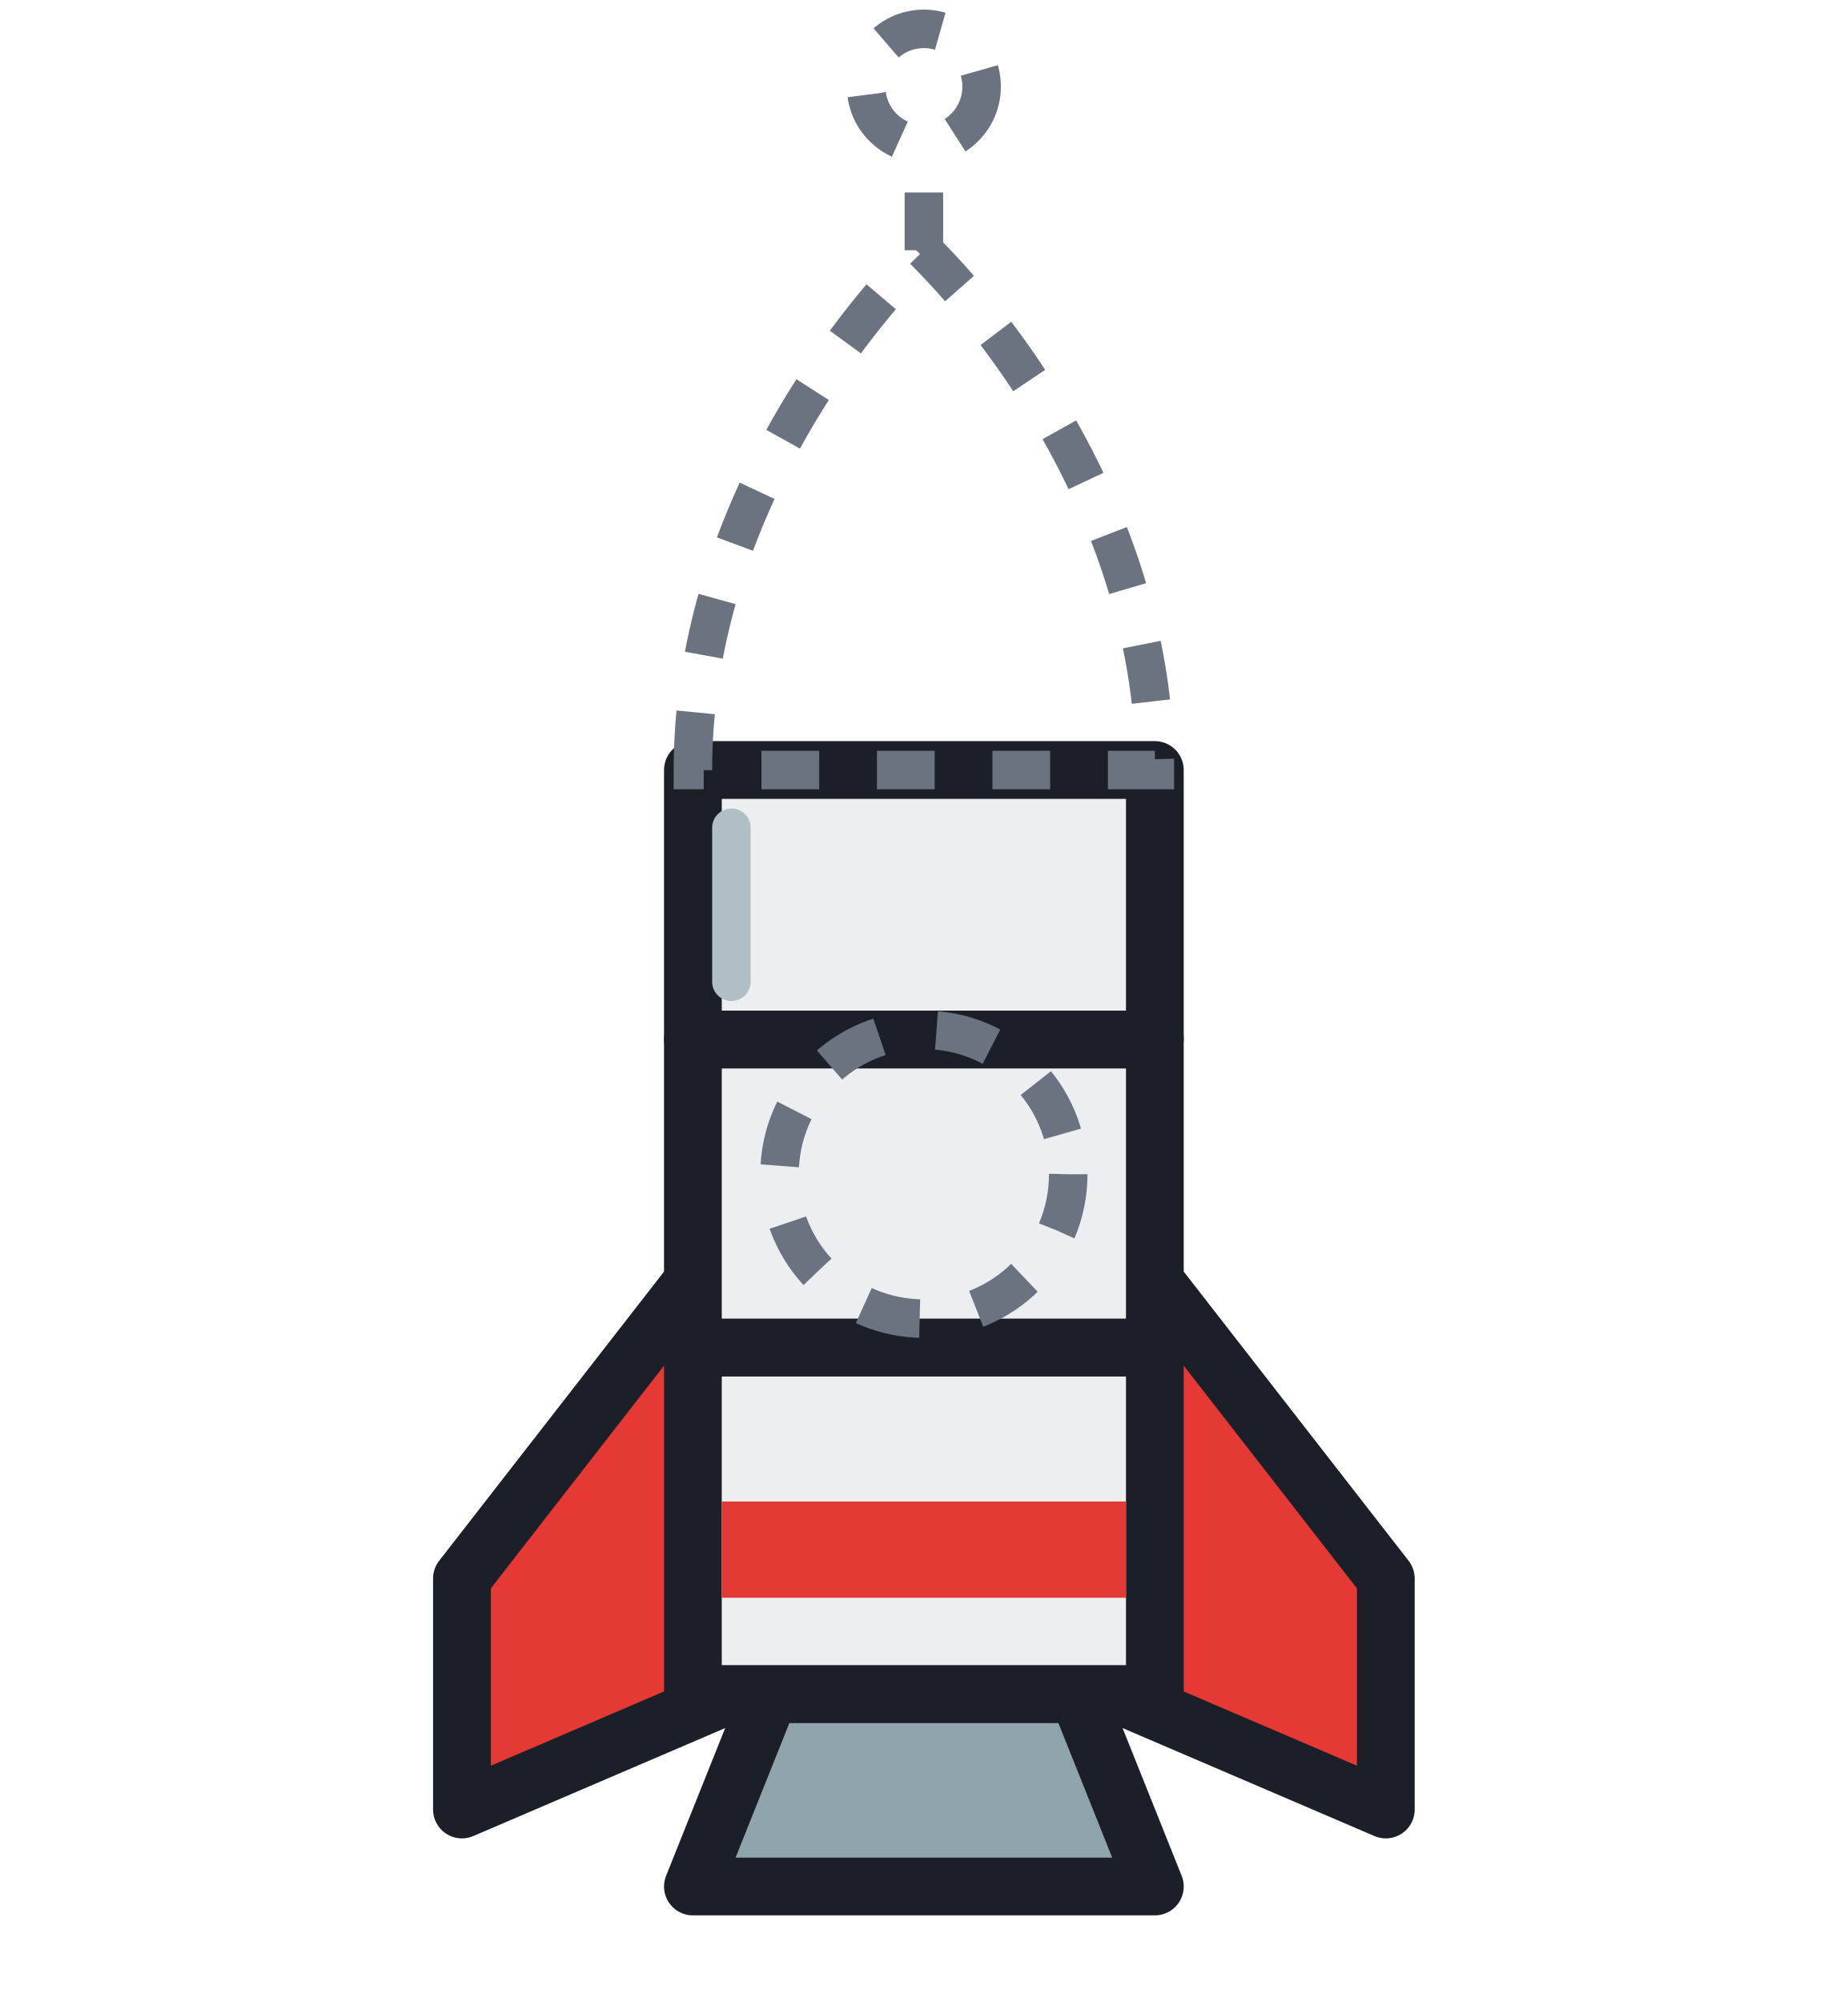
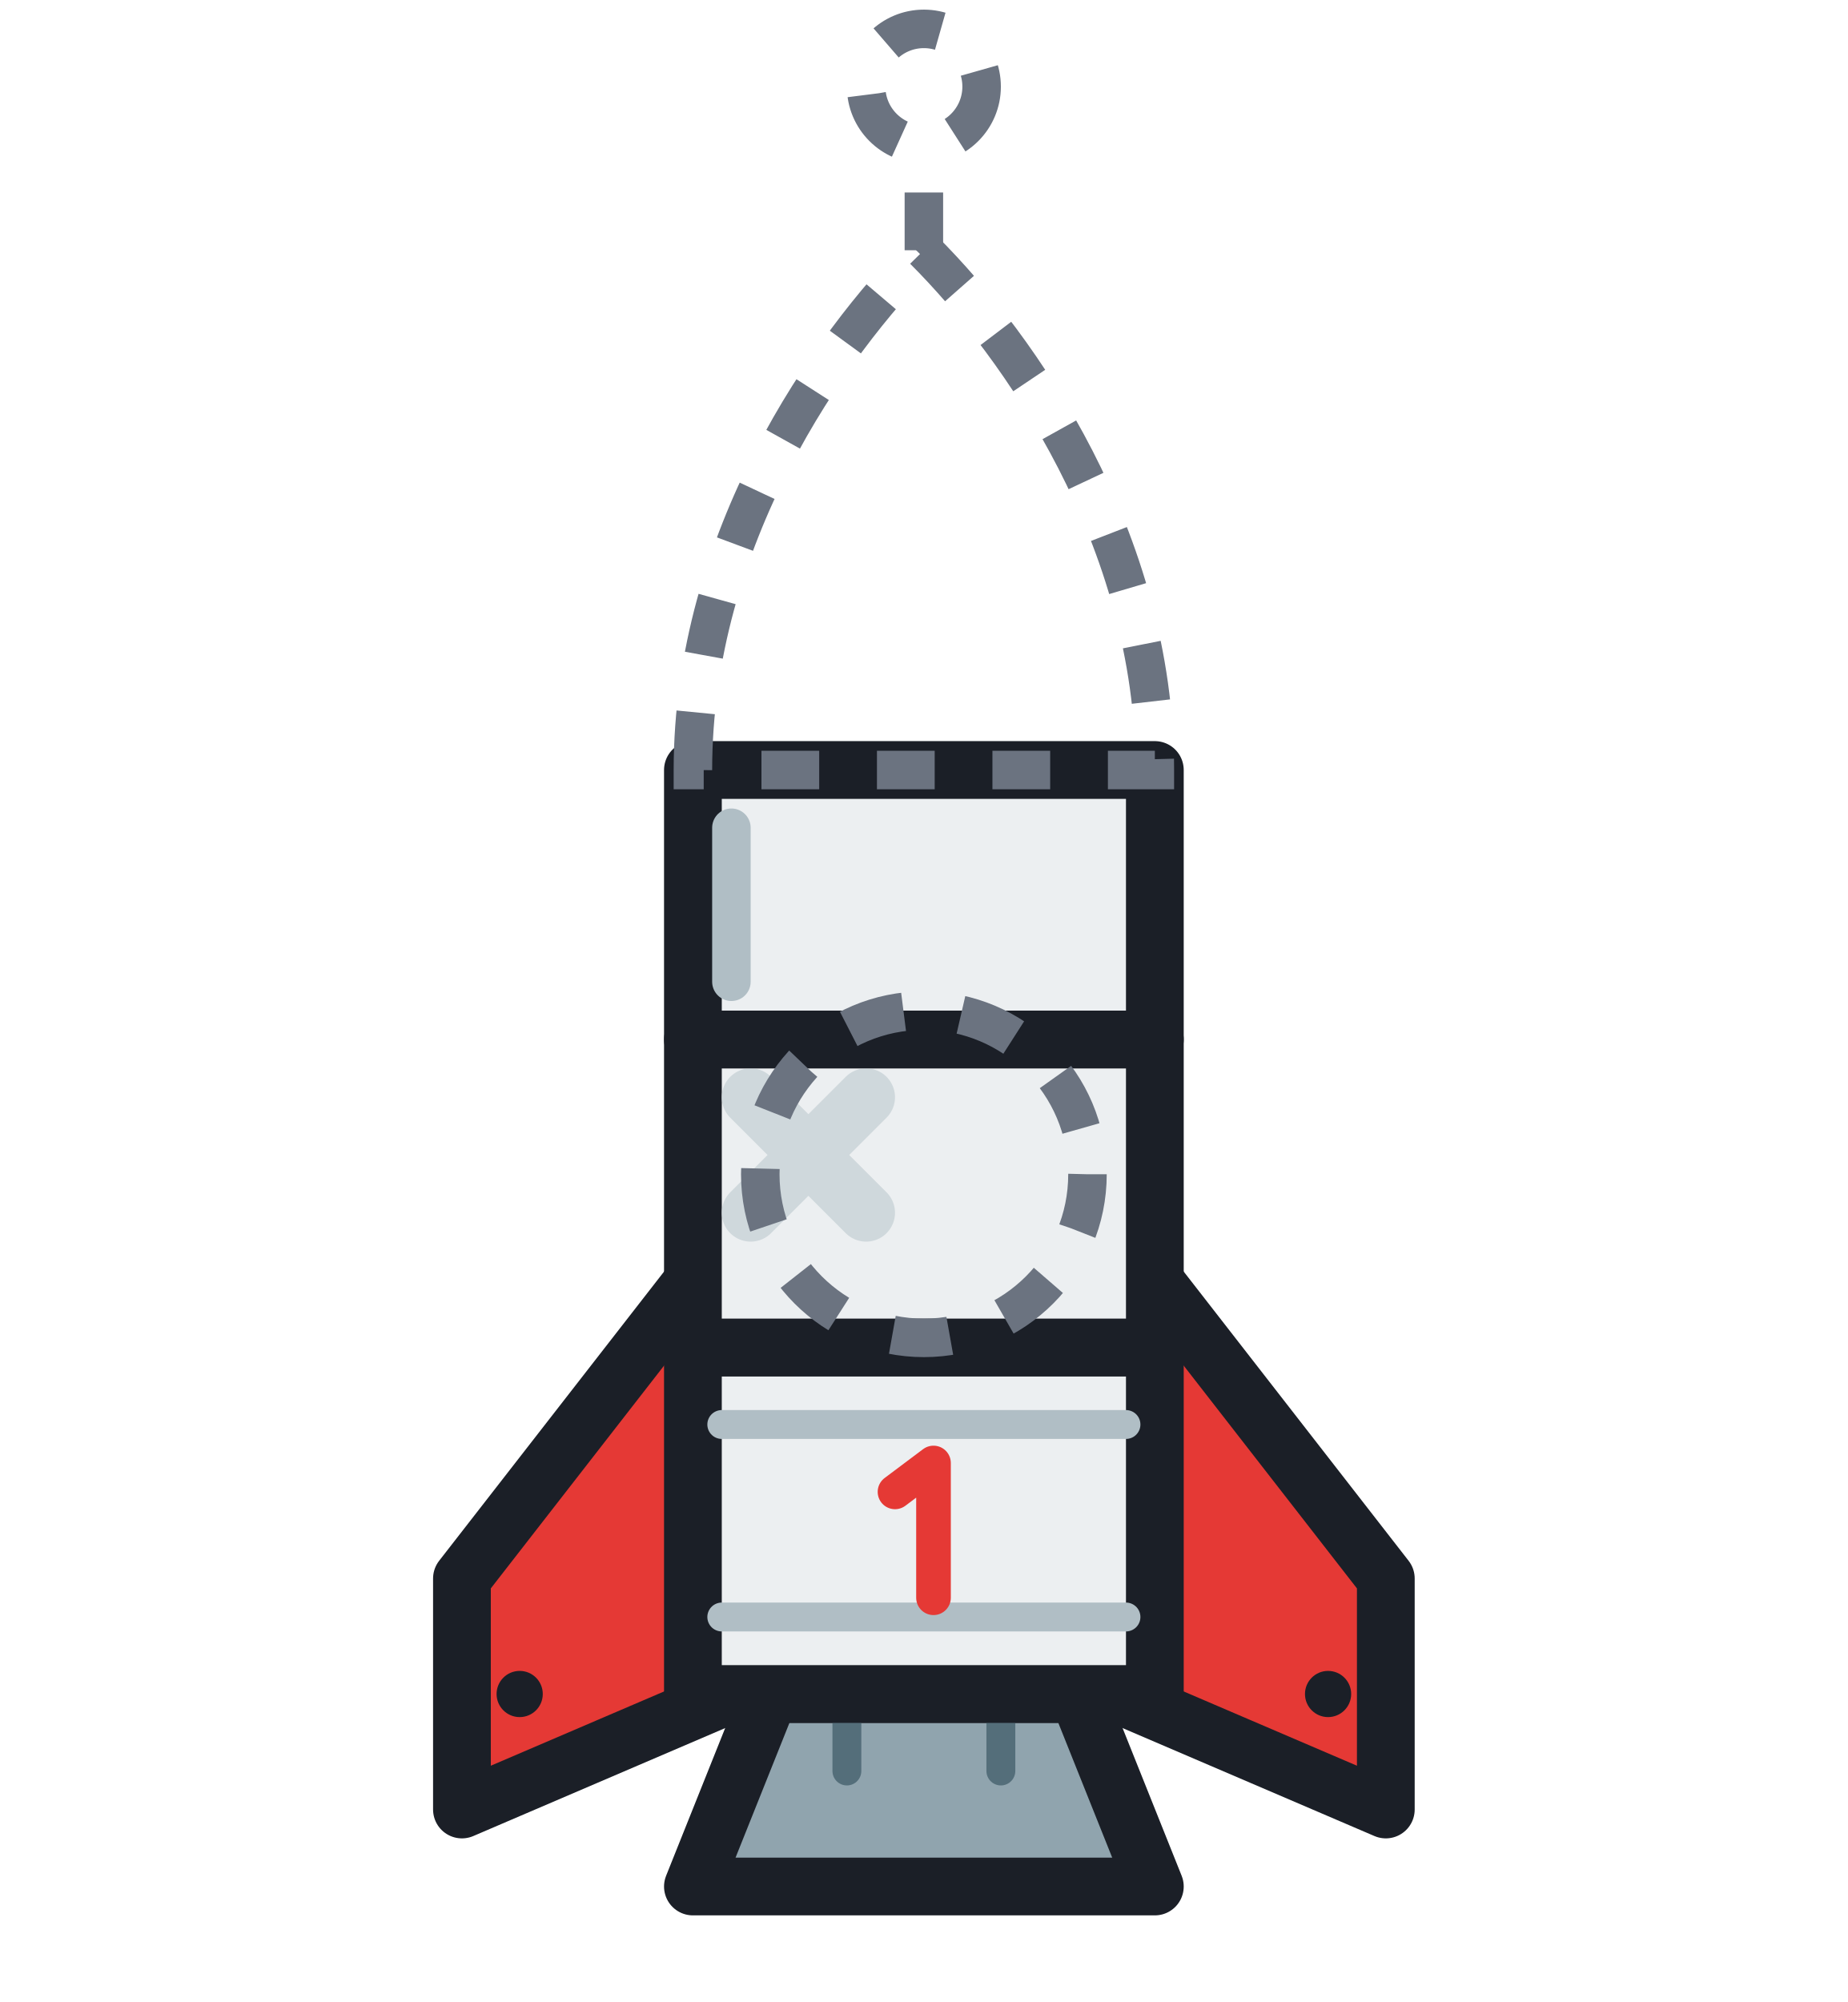
<svg xmlns="http://www.w3.org/2000/svg" viewBox="-16 -8 96 104">
-   <path d="M22 56 L8 74 V86 L22 80 Z" fill="#e53935" stroke="#1b1f27" stroke-width="3" stroke-linejoin="round" stroke-linecap="round" />
-   <path d="M42 56 L56 74 V86 L42 80 Z" fill="#e53935" stroke="#1b1f27" stroke-width="3" stroke-linejoin="round" stroke-linecap="round" />
-   <path d="M24 80 H40 L44 90 H20 Z" fill="#90a4ae" stroke="#1b1f27" stroke-width="3" stroke-linejoin="round" stroke-linecap="round" />
+   <g>
+     <path d="M22 56 L8 74 V86 L22 80 Z" fill="#e53935" stroke="#1b1f27" stroke-width="3" stroke-linejoin="round" stroke-linecap="round" />
+     <circle cx="11" cy="80" r="1.2" fill="#1b1f27" />
+   </g>
+   <g>
+     <path d="M42 56 L56 74 V86 L42 80 Z" fill="#e53935" stroke="#1b1f27" stroke-width="3" stroke-linejoin="round" stroke-linecap="round" />
+     <circle cx="53" cy="80" r="1.2" fill="#1b1f27" />
+   </g>
+   <g>
+     <path d="M24 80 H40 L44 90 H20 Z" fill="#90a4ae" stroke="#1b1f27" stroke-width="3" stroke-linejoin="round" stroke-linecap="round" />
+     <path d="M28 80 V84 M36 80 V84" fill="none" stroke="#546e7a" stroke-width="1.5" stroke-linejoin="round" stroke-linecap="round" />
+   </g>
  <g>
    <rect x="20" y="62" width="24" height="18" fill="#eceff1" stroke="#1b1f27" stroke-width="3" stroke-linejoin="round" stroke-linecap="round" />
-     <rect x="21.5" y="70" width="21" height="5" fill="#e53935" />
+     <path d="M21.5 66 H42.5 M21.5 76 H42.5" fill="none" stroke="#b0bec5" stroke-width="1.5" stroke-linejoin="round" stroke-linecap="round" />
+     <path d="M30.5 69.5 L32.5 68 V75" fill="none" stroke="#e53935" stroke-width="1.8" stroke-linejoin="round" stroke-linecap="round" />
  </g>
-   <rect x="20" y="46" width="24" height="16" fill="#eceff1" stroke="#1b1f27" stroke-width="3" stroke-linejoin="round" stroke-linecap="round" />
+   <g>
+     <rect x="20" y="46" width="24" height="16" fill="#eceff1" stroke="#1b1f27" stroke-width="3" stroke-linejoin="round" stroke-linecap="round" />
+     <path d="M23 49 L29 55 M29 49 L23 55" fill="none" stroke="#cfd8dc" stroke-width="3" stroke-linejoin="round" stroke-linecap="round" />
+   </g>
  <g>
    <rect x="20" y="32" width="24" height="14" fill="#eceff1" stroke="#1b1f27" stroke-width="3" stroke-linejoin="round" stroke-linecap="round" />
    <path d="M22 35 V43" fill="none" stroke="#b0bec5" stroke-width="2" stroke-linejoin="round" stroke-linecap="round" />
  </g>
-   <path d="M20 32 C20 20 27 10 32 5 C37 10 44 20 44 32 Z" fill="none" stroke="#6b7380" stroke-width="2" stroke-dasharray="3 3" />
-   <circle cx="32" cy="53" r="7.5" fill="none" stroke="#6b7380" stroke-width="2" stroke-dasharray="3 3" />
+   <g>
+     <path d="M20 32 C20 20 27 10 32 5 C37 10 44 20 44 32 Z" fill="none" stroke="#6b7380" stroke-width="2" stroke-dasharray="3 3" />
+   </g>
+   <circle cx="32" cy="53" r="8.5" fill="none" stroke="#6b7380" stroke-width="2" stroke-dasharray="3 3" />
  <g>
    <path d="M32 5 V-1" fill="none" stroke="#6b7380" stroke-width="2" stroke-dasharray="3 3" />
    <circle cx="32" cy="-3.5" r="3" fill="none" stroke="#6b7380" stroke-width="2" stroke-dasharray="3 3" />
  </g>
</svg>
